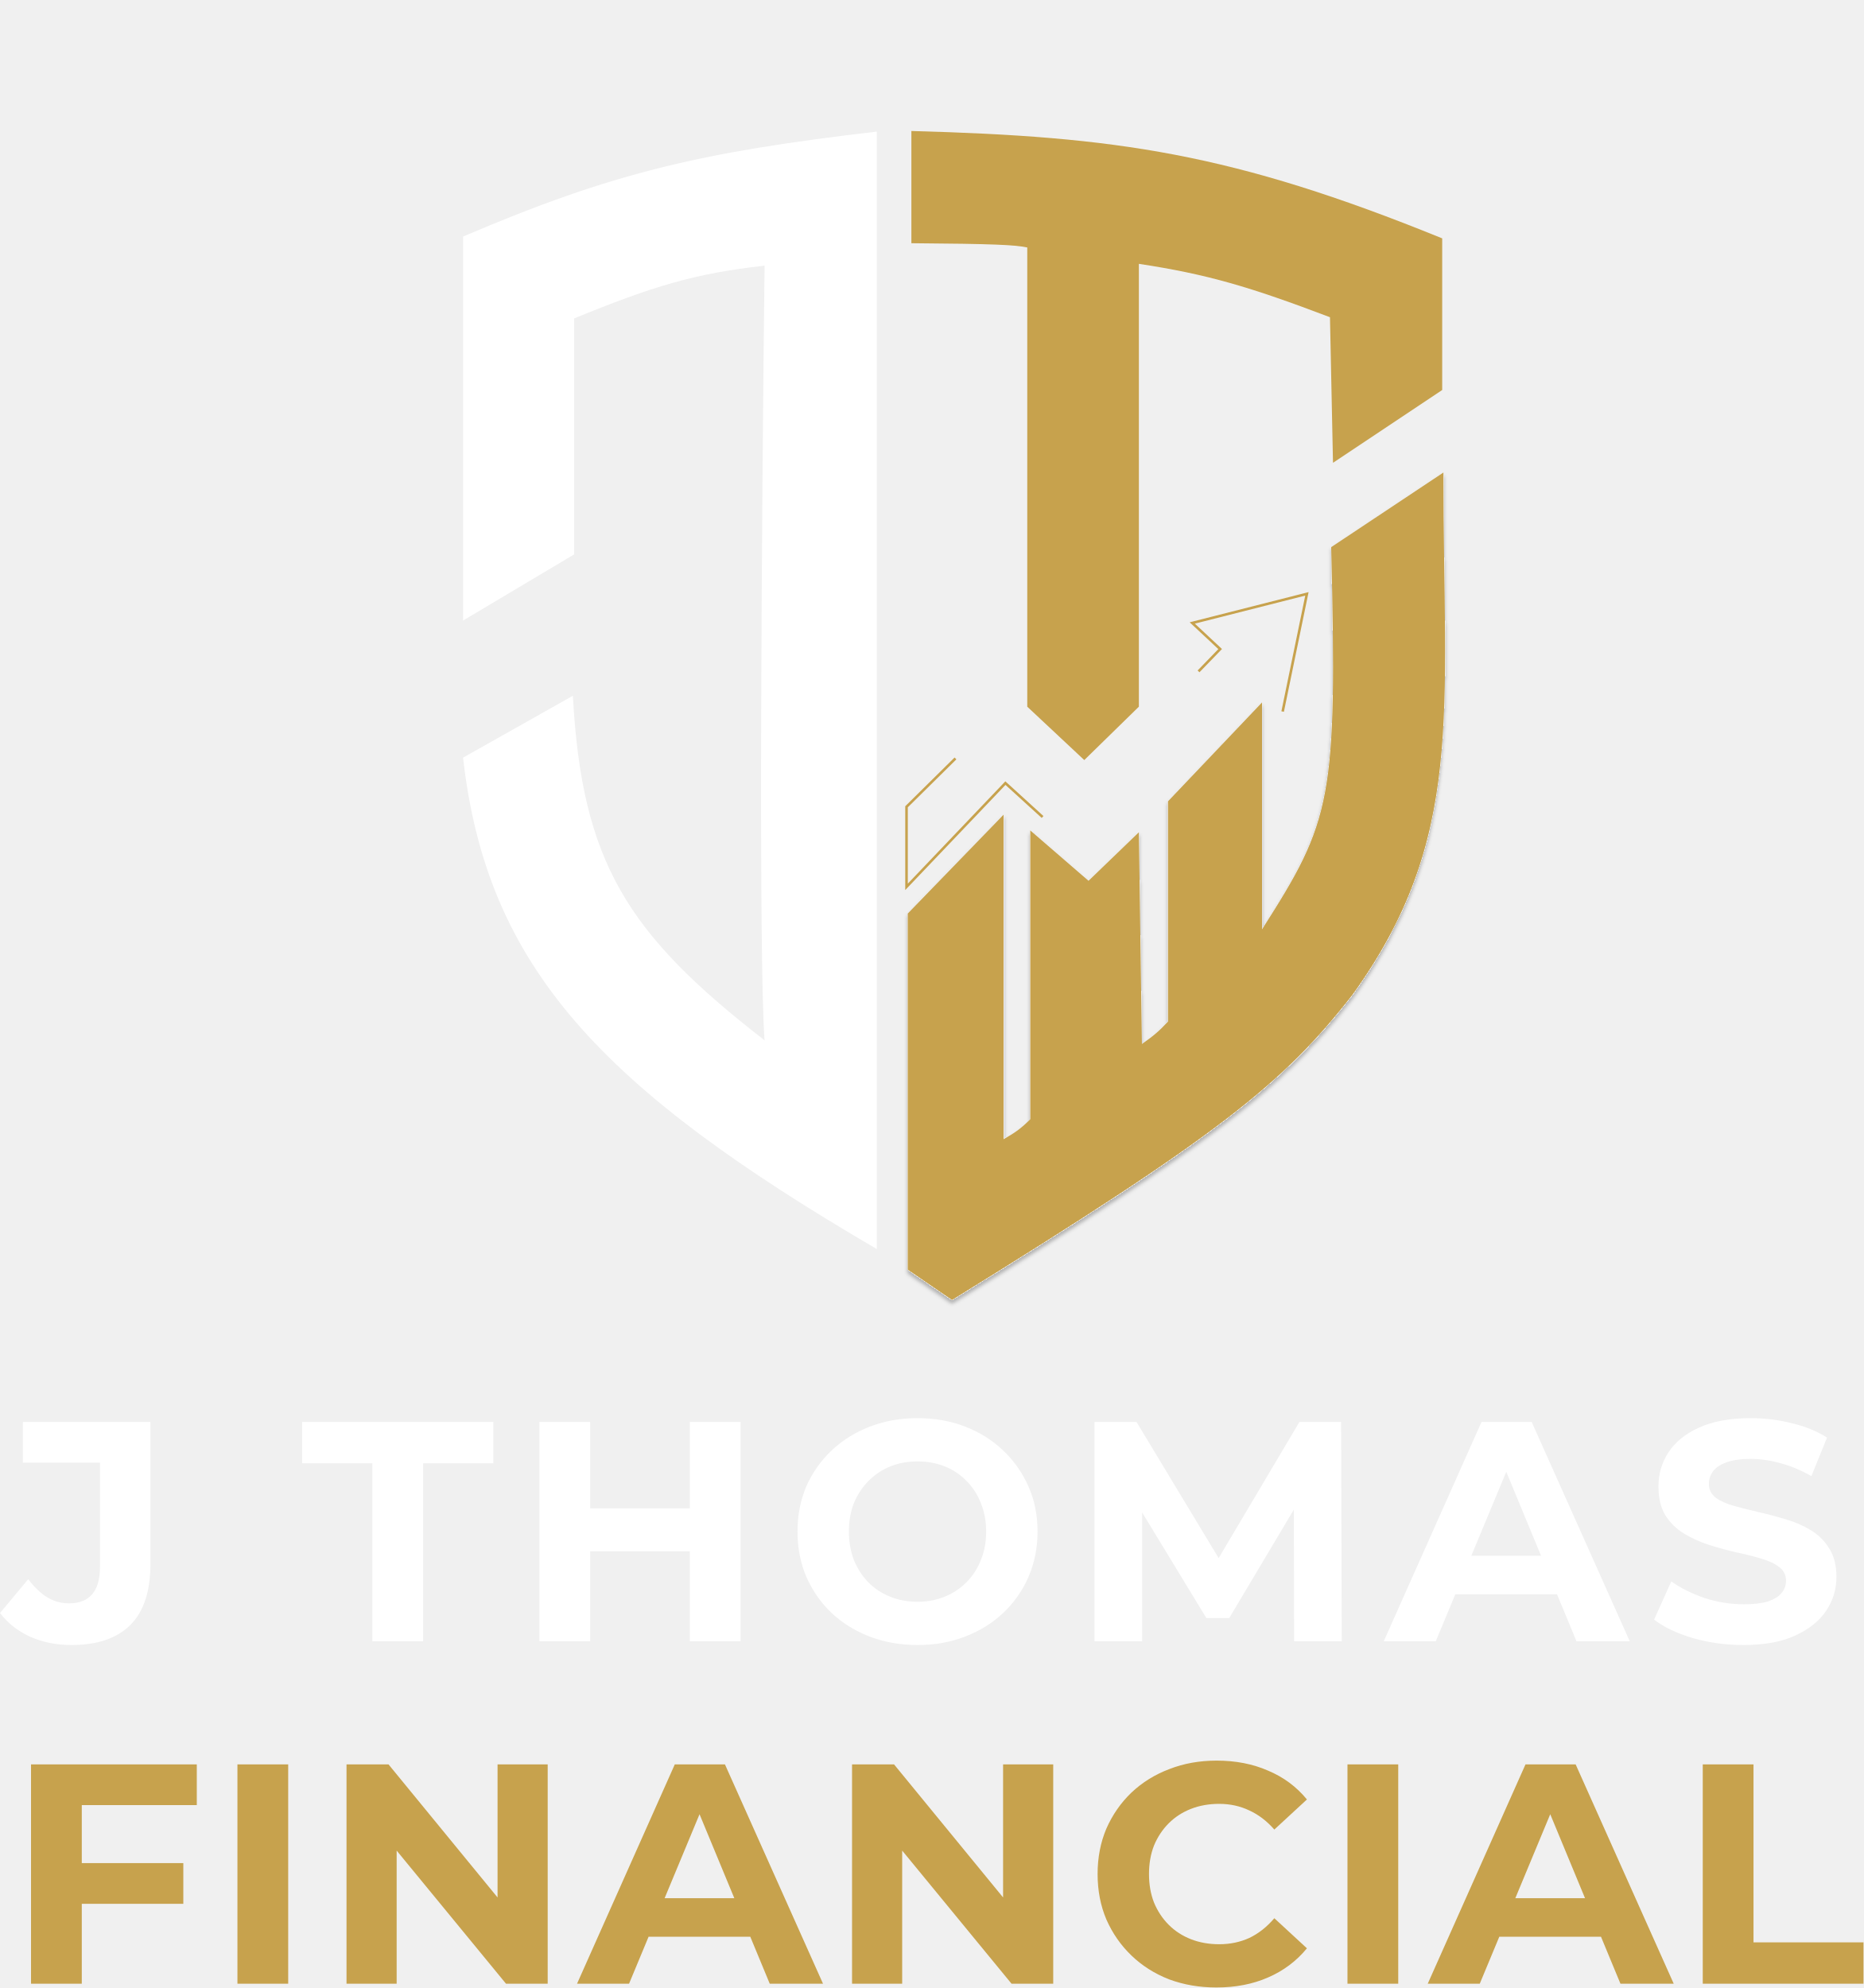
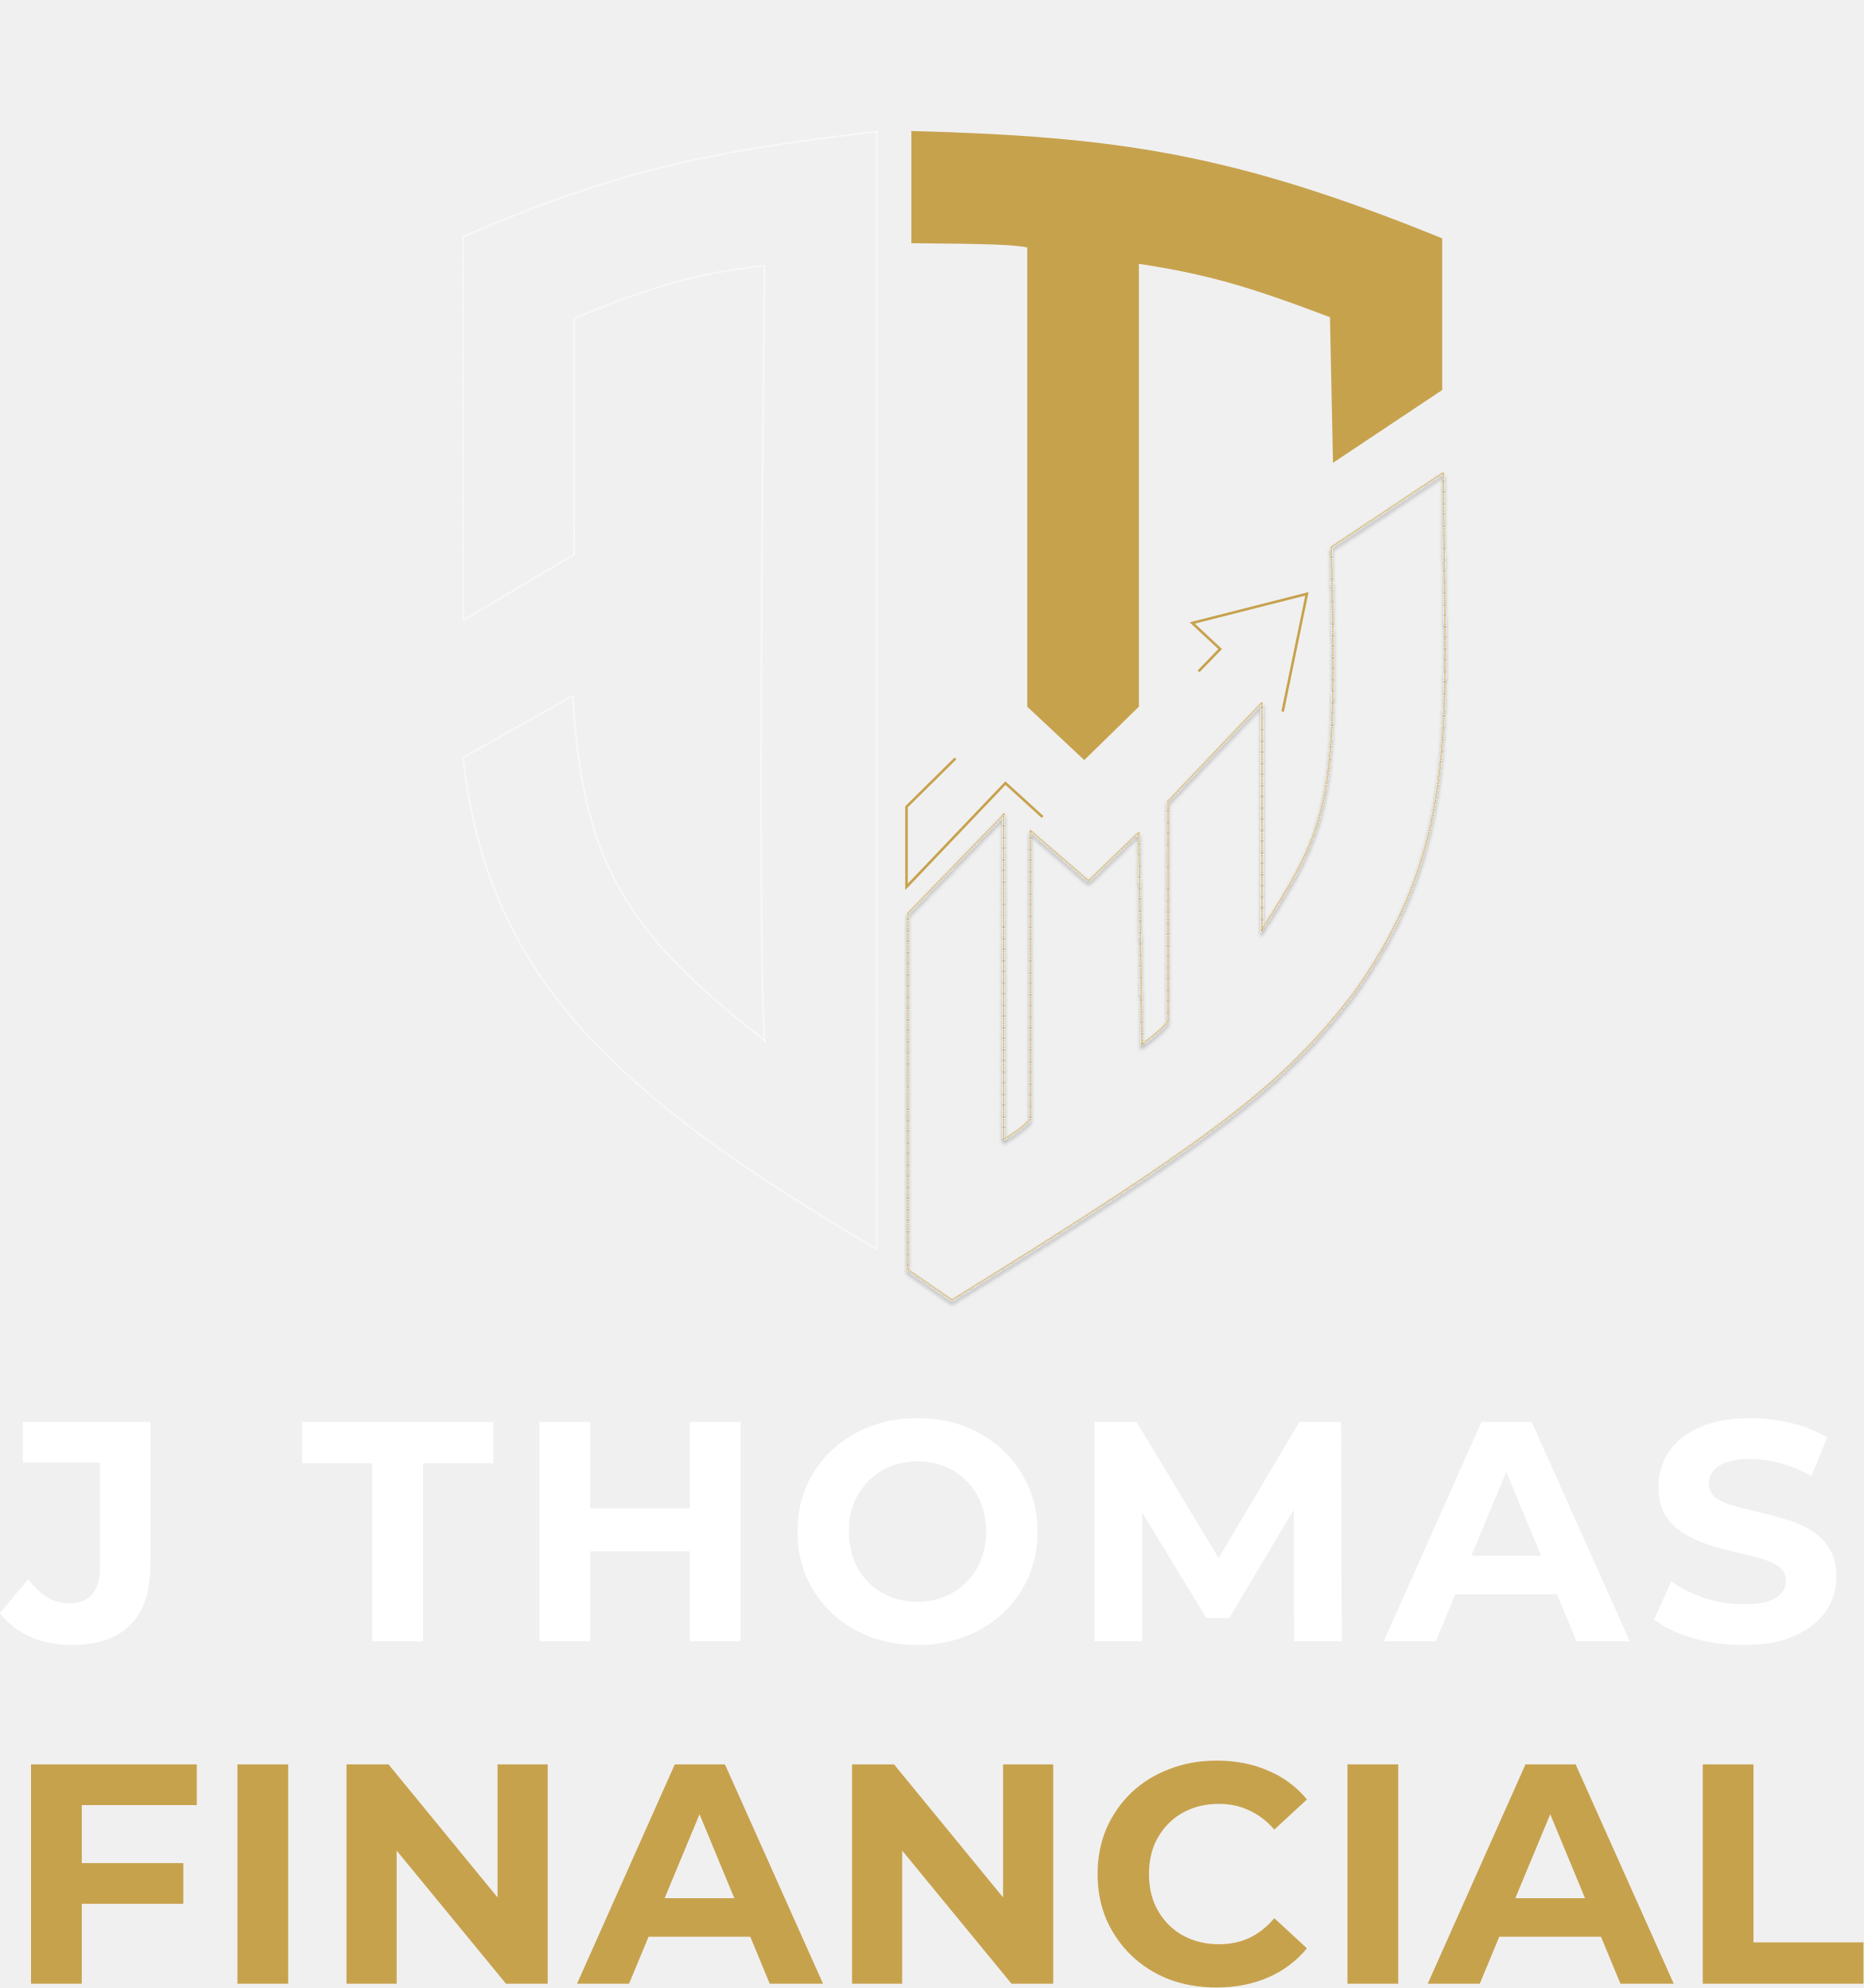
<svg xmlns="http://www.w3.org/2000/svg" width="2177" height="2322" viewBox="0 0 2177 2322" fill="none">
-   <path id="shield-left" d="M1024.09 1458.86C702.404 1271.09 568.489 1130.09 540.856 884.93L669.103 812.658C679.613 1006.7 732.164 1090.41 893.004 1215.11C885.636 1118.75 889.934 571.751 893.004 310.297C811.271 319.401 762.032 334.426 670.52 371.941V647.566L540.856 724.798V276.287C715.159 201.89 817.898 177.799 1024.09 153.708V1458.86Z" fill="white" />
+   <path id="shield-left" pathLength="1" d="M1024.09 1458.86C702.404 1271.09 568.489 1130.09 540.856 884.93L669.103 812.658C679.613 1006.7 732.164 1090.41 893.004 1215.11C885.636 1118.75 889.934 571.751 893.004 310.297C811.271 319.401 762.032 334.426 670.52 371.941V647.566L540.856 724.798V276.287C715.159 201.89 817.898 177.799 1024.09 153.708V1458.86Z" fill="none" stroke="white" stroke-width="2" />
  <path id="letter-t" d="M1064.47 153C1303.9 159.502 1439.28 178.702 1684.45 278.413V455.55L1556.91 540.575L1553.37 370.524C1459.5 334.885 1410.07 320.283 1330.18 308.172V825.412L1266.41 887.765L1199.81 825.412V289.041C1185.72 286.04 1161.55 284.805 1064.47 284.081V153Z" fill="#C7A24D" />
  <path id="chart-arrow" d="M1498.1 831.08L1469.76 797.778L1269.95 1001.84L1174.3 914.689L1058.8 1035.85V942.322L1174.3 828.246L1269.95 918.231L1425.12 758.1L1392.53 727.632L1526.45 693.622L1498.1 831.08Z" fill="none" stroke="#C7A24D" stroke-width="3" />
  <g filter="url(#filter0_d_22_150)">
-     <path id="shield-right" d="M1685.87 551.912C1685.87 833.206 1711.38 979.167 1579.59 1161.97C1498.28 1266.21 1423.71 1325.65 1111.95 1518.37L1060.22 1482.95V1067.03L1172.17 951.533V1330.61C1186.12 1322.66 1193.05 1317.61 1203.35 1307.22V969.956L1271.37 1028.77L1330.18 972.081L1333.72 1219.37C1346.96 1210.16 1353.73 1204.49 1364.19 1193.15V935.945L1474.01 820.452V1085.45C1555.5 957.911 1561.87 934.528 1554.79 639.063L1685.87 551.912Z" fill="#C7A24D" />
+     <path id="shield-right" pathLength="1" d="M1685.87 551.912C1685.87 833.206 1711.38 979.167 1579.59 1161.97C1498.28 1266.21 1423.71 1325.65 1111.95 1518.37L1060.22 1482.95V1067.03L1172.17 951.533V1330.61C1186.12 1322.66 1193.05 1317.61 1203.35 1307.22V969.956L1271.37 1028.77L1330.18 972.081L1333.72 1219.37C1346.96 1210.16 1353.73 1204.49 1364.19 1193.15V935.945L1474.01 820.452V1085.45C1555.5 957.911 1561.87 934.528 1554.79 639.063L1685.87 551.912Z" fill="none" stroke="#C7A24D" stroke-width="2" />
  </g>
  <path id="j-thomas" d="M91.134 2176.09H214.11V2223.67H91.134V2176.09ZM95.526 2317H36.234V2060.8H229.848V2108.38H95.526V2317ZM277.308 2317V2060.8H336.6V2317H277.308ZM404.722 2317V2060.8H453.766L604.924 2245.26H581.134V2060.8H639.694V2317H591.016L439.492 2132.54H463.282V2317H404.722ZM673.958 2317L788.15 2060.8H846.71L961.268 2317H899.048L805.352 2090.81H828.776L734.714 2317H673.958ZM731.054 2262.1L746.792 2217.08H878.552L894.656 2262.1H731.054ZM995.168 2317V2060.8H1044.21L1195.37 2245.26H1171.58V2060.8H1230.14V2317H1181.46L1029.94 2132.54H1053.73V2317H995.168ZM1420.69 2321.39C1400.92 2321.39 1382.5 2318.22 1365.42 2311.88C1348.58 2305.29 1333.94 2296.02 1321.5 2284.06C1309.06 2272.1 1299.3 2258.07 1292.22 2241.97C1285.39 2225.87 1281.97 2208.18 1281.97 2188.9C1281.97 2169.62 1285.39 2151.93 1292.22 2135.83C1299.3 2119.73 1309.06 2105.7 1321.5 2093.74C1334.19 2081.78 1348.95 2072.63 1365.79 2066.29C1382.62 2059.7 1401.04 2056.41 1421.05 2056.41C1443.26 2056.41 1463.26 2060.31 1481.08 2068.12C1499.13 2075.68 1514.26 2086.91 1526.46 2101.79L1488.4 2136.93C1479.61 2126.92 1469.85 2119.48 1459.12 2114.6C1448.38 2109.48 1436.67 2106.92 1423.98 2106.92C1412.02 2106.92 1401.04 2108.87 1391.04 2112.77C1381.04 2116.68 1372.37 2122.29 1365.05 2129.61C1357.73 2136.93 1352 2145.59 1347.85 2155.59C1343.95 2165.6 1342 2176.7 1342 2188.9C1342 2201.1 1343.95 2212.2 1347.85 2222.21C1352 2232.21 1357.73 2240.87 1365.05 2248.19C1372.37 2255.51 1381.04 2261.12 1391.04 2265.03C1401.04 2268.93 1412.02 2270.88 1423.98 2270.88C1436.67 2270.88 1448.38 2268.44 1459.12 2263.56C1469.85 2258.44 1479.61 2250.75 1488.4 2240.51L1526.46 2275.64C1514.26 2290.53 1499.13 2301.87 1481.08 2309.68C1463.26 2317.49 1443.13 2321.39 1420.69 2321.39ZM1573.82 2317V2060.8H1633.11V2317H1573.82ZM1667.56 2317L1781.75 2060.8H1840.31L1954.87 2317H1892.65L1798.96 2090.81H1822.38L1728.32 2317H1667.56ZM1724.66 2262.1L1740.4 2217.08H1872.16L1888.26 2262.1H1724.66ZM1988.77 2317V2060.8H2048.06V2268.69H2176.53V2317H1988.77Z" fill="#C7A24D" />
  <path id="financial" d="M83.448 1921.39C66.124 1921.39 50.142 1918.22 35.502 1911.88C21.106 1905.29 9.272 1896.02 -4.32469e-05 1884.06L32.94 1844.53C40.016 1853.8 47.458 1860.88 55.266 1865.76C63.074 1870.4 71.492 1872.71 80.52 1872.71C104.676 1872.71 116.754 1858.56 116.754 1830.26V1708.38H26.718V1660.8H175.68V1826.96C175.68 1858.68 167.872 1882.35 152.256 1897.97C136.64 1913.58 113.704 1921.39 83.448 1921.39ZM434.888 1917V1709.11H352.904V1660.8H576.164V1709.11H494.18V1917H434.888ZM805.706 1660.8H864.998V1917H805.706V1660.8ZM689.318 1917H630.026V1660.8H689.318V1917ZM810.098 1811.96H684.926V1761.82H810.098V1811.96ZM1072.01 1921.39C1051.76 1921.39 1032.97 1918.1 1015.65 1911.51C998.57 1904.92 983.686 1895.65 970.998 1883.69C958.554 1871.74 948.794 1857.71 941.718 1841.6C934.886 1825.5 931.47 1807.93 931.47 1788.9C931.47 1769.87 934.886 1752.3 941.718 1736.2C948.794 1720.09 958.676 1706.06 971.364 1694.11C984.052 1682.15 998.936 1672.88 1016.02 1666.29C1033.1 1659.7 1051.64 1656.41 1071.65 1656.41C1091.9 1656.41 1110.44 1659.7 1127.28 1666.29C1144.36 1672.88 1159.12 1682.15 1171.57 1694.11C1184.25 1706.06 1194.14 1720.09 1201.21 1736.2C1208.29 1752.06 1211.83 1769.62 1211.83 1788.9C1211.83 1807.93 1208.29 1825.62 1201.21 1841.97C1194.14 1858.07 1184.25 1872.1 1171.57 1884.06C1159.12 1895.77 1144.36 1904.92 1127.28 1911.51C1110.44 1918.1 1092.02 1921.39 1072.01 1921.39ZM1071.65 1870.88C1083.12 1870.88 1093.61 1868.93 1103.12 1865.03C1112.88 1861.12 1121.42 1855.51 1128.74 1848.19C1136.06 1840.87 1141.68 1832.21 1145.58 1822.21C1149.73 1812.2 1151.8 1801.1 1151.8 1788.9C1151.8 1776.7 1149.73 1765.6 1145.58 1755.59C1141.68 1745.59 1136.06 1736.93 1128.74 1729.61C1121.67 1722.29 1113.25 1716.68 1103.49 1712.77C1093.73 1708.87 1083.12 1706.92 1071.65 1706.92C1060.18 1706.92 1049.57 1708.87 1039.81 1712.77C1030.29 1716.68 1021.87 1722.29 1014.55 1729.61C1007.23 1736.93 1001.5 1745.59 997.35 1755.59C993.446 1765.6 991.494 1776.7 991.494 1788.9C991.494 1800.86 993.446 1811.96 997.35 1822.21C1001.5 1832.21 1007.11 1840.87 1014.19 1848.19C1021.51 1855.51 1030.05 1861.12 1039.81 1865.03C1049.57 1868.93 1060.18 1870.88 1071.65 1870.88ZM1278.35 1917V1660.8H1327.39L1436.46 1841.6H1410.47L1517.71 1660.8H1566.39L1567.12 1917H1511.49L1511.12 1746.08H1521.37L1435.73 1889.92H1409.01L1321.53 1746.08H1333.98V1917H1278.35ZM1616.19 1917L1730.39 1660.8H1788.95L1903.5 1917H1841.28L1747.59 1690.81H1771.01L1676.95 1917H1616.19ZM1673.29 1862.1L1689.03 1817.08H1820.79L1836.89 1862.1H1673.29ZM2036.22 1921.39C2015.73 1921.39 1996.09 1918.71 1977.3 1913.34C1958.51 1907.73 1943.38 1900.53 1931.91 1891.75L1952.04 1847.09C1963.02 1854.9 1975.96 1861.37 1990.84 1866.49C2005.97 1871.37 2021.22 1873.81 2036.59 1873.81C2048.3 1873.81 2057.7 1872.71 2064.77 1870.52C2072.09 1868.08 2077.46 1864.78 2080.88 1860.64C2084.29 1856.49 2086 1851.73 2086 1846.36C2086 1839.53 2083.32 1834.16 2077.95 1830.26C2072.58 1826.11 2065.5 1822.82 2056.72 1820.38C2047.94 1817.69 2038.18 1815.25 2027.44 1813.06C2016.95 1810.62 2006.33 1807.69 1995.6 1804.27C1985.11 1800.86 1975.47 1796.46 1966.68 1791.1C1957.9 1785.73 1950.7 1778.65 1945.09 1769.87C1939.72 1761.08 1937.04 1749.86 1937.04 1736.2C1937.04 1721.56 1940.94 1708.26 1948.75 1696.3C1956.8 1684.1 1968.76 1674.46 1984.62 1667.39C2000.72 1660.07 2020.85 1656.41 2045.01 1656.41C2061.11 1656.41 2076.97 1658.36 2092.59 1662.26C2108.2 1665.92 2121.99 1671.54 2133.95 1679.1L2115.65 1724.12C2103.69 1717.29 2091.73 1712.28 2079.78 1709.11C2067.82 1705.7 2056.11 1703.99 2044.64 1703.99C2033.17 1703.99 2023.78 1705.33 2016.46 1708.01C2009.14 1710.7 2003.89 1714.24 2000.72 1718.63C1997.55 1722.78 1995.96 1727.66 1995.96 1733.27C1995.96 1739.86 1998.65 1745.22 2004.02 1749.37C2009.38 1753.28 2016.46 1756.45 2025.24 1758.89C2034.03 1761.33 2043.67 1763.77 2054.16 1766.21C2064.89 1768.65 2075.51 1771.45 2086 1774.63C2096.74 1777.8 2106.5 1782.07 2115.28 1787.44C2124.06 1792.8 2131.14 1799.88 2136.51 1808.66C2142.12 1817.45 2144.93 1828.55 2144.93 1841.97C2144.93 1856.37 2140.9 1869.54 2132.85 1881.5C2124.8 1893.45 2112.72 1903.09 2096.61 1910.41C2080.75 1917.73 2060.62 1921.39 2036.22 1921.39Z" fill="white" />
  <defs>
    <style>
+   #shield-left {
+     stroke-dasharray: 1;
+     stroke-dashoffset: 1;
+     animation:
+       shieldTrace 1s ease-out forwards,
+       shieldFillLeft 0.25s ease-out 1s forwards;
+   }
+ 
+   #shield-right {
+     stroke-dasharray: 1;
+     stroke-dashoffset: 1;
+     animation:
+       shieldTrace 1s ease-out 0.15s forwards,
+       shieldFillRight 0.25s ease-out 1.15s forwards;
+   }
+ 
  #chart-arrow {
    stroke-dasharray: 400;
    stroke-dashoffset: 400;
    transform-origin: center;
    animation:
-       drawArrow 1.2s ease-out forwards,
-       fillIn 0.3s ease-out 1.2s forwards,
-       lift 0.4s ease-out 1.5s forwards;
+       drawArrow 1.2s ease-out 1.4s forwards,
+       fillIn 0.3s ease-out 2.6s forwards,
+       lift 0.4s ease-out 2.9s forwards;
+   }
+ 
+   @keyframes shieldTrace {
+     to {
+       stroke-dashoffset: 0;
+     }
+   }
+ 
+   @keyframes shieldFillLeft {
+     from {
+       fill: transparent;
+       stroke-opacity: 1;
+     }
+     to {
+       fill: white;
+       stroke-opacity: 0;
+     }
+   }
+ 
+   @keyframes shieldFillRight {
+     from {
+       fill: transparent;
+       stroke-opacity: 1;
+     }
+     to {
+       fill: #C7A24D;
+       stroke-opacity: 0;
+     }
  }

  @keyframes drawArrow {
    to {
      stroke-dashoffset: 0;
    }
  }

  @keyframes fillIn {
    from {
      fill: transparent;
-       stroke-width: 3;
+       stroke-opacity: 1;
    }
    to {
      fill: #C7A24D;
-       stroke-width: 0;
+       stroke-opacity: 0;
    }
  }

  @keyframes lift {
    from {
      transform: translateY(4px);
    }
    to {
      transform: translateY(0);
    }
  }
</style>
    <filter id="filter0_d_22_150" x="1056.22" y="551.912" width="635.635" height="974.46" filterUnits="userSpaceOnUse" color-interpolation-filters="sRGB">
      <feFlood flood-opacity="0" result="BackgroundImageFix" />
      <feColorMatrix in="SourceAlpha" type="matrix" values="0 0 0 0 0 0 0 0 0 0 0 0 0 0 0 0 0 0 127 0" result="hardAlpha" />
      <feOffset dy="4" />
      <feGaussianBlur stdDeviation="2" />
      <feComposite in2="hardAlpha" operator="out" />
      <feColorMatrix type="matrix" values="0 0 0 0 0 0 0 0 0 0 0 0 0 0 0 0 0 0 0.25 0" />
      <feBlend mode="normal" in2="BackgroundImageFix" result="effect1_dropShadow_22_150" />
      <feBlend mode="normal" in="SourceGraphic" in2="effect1_dropShadow_22_150" result="shape" />
    </filter>
  </defs>
</svg>
